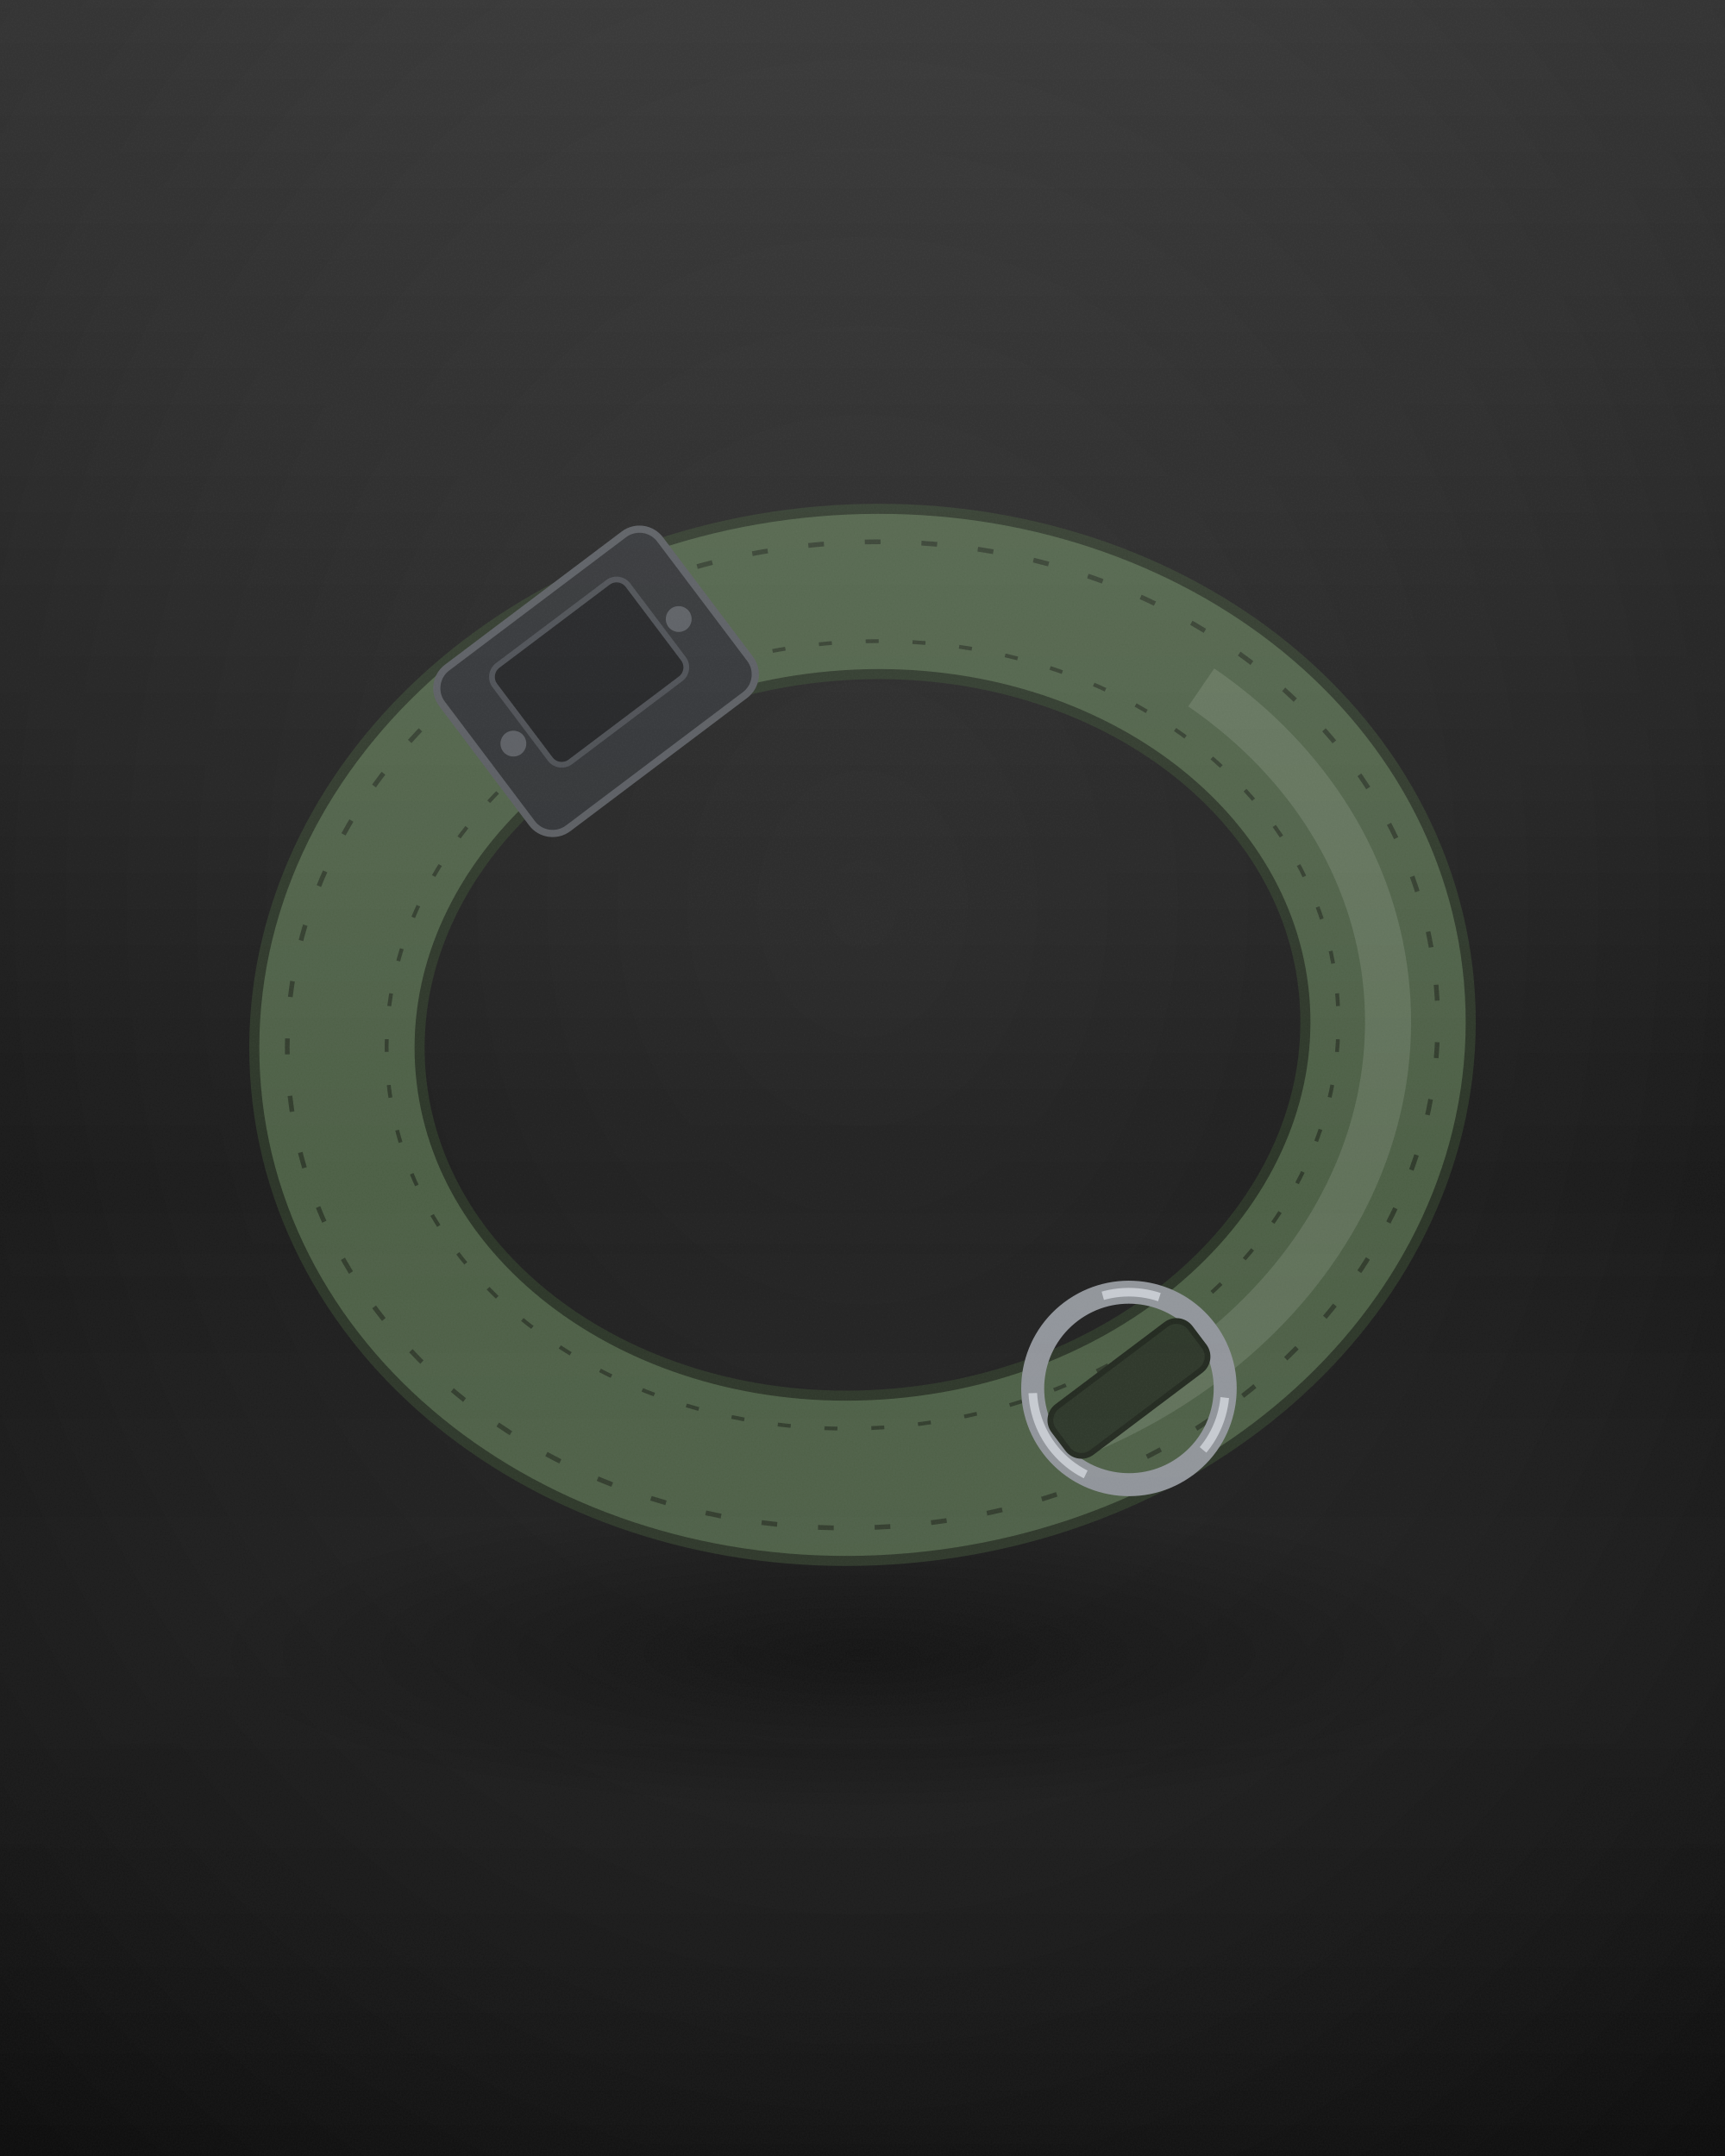
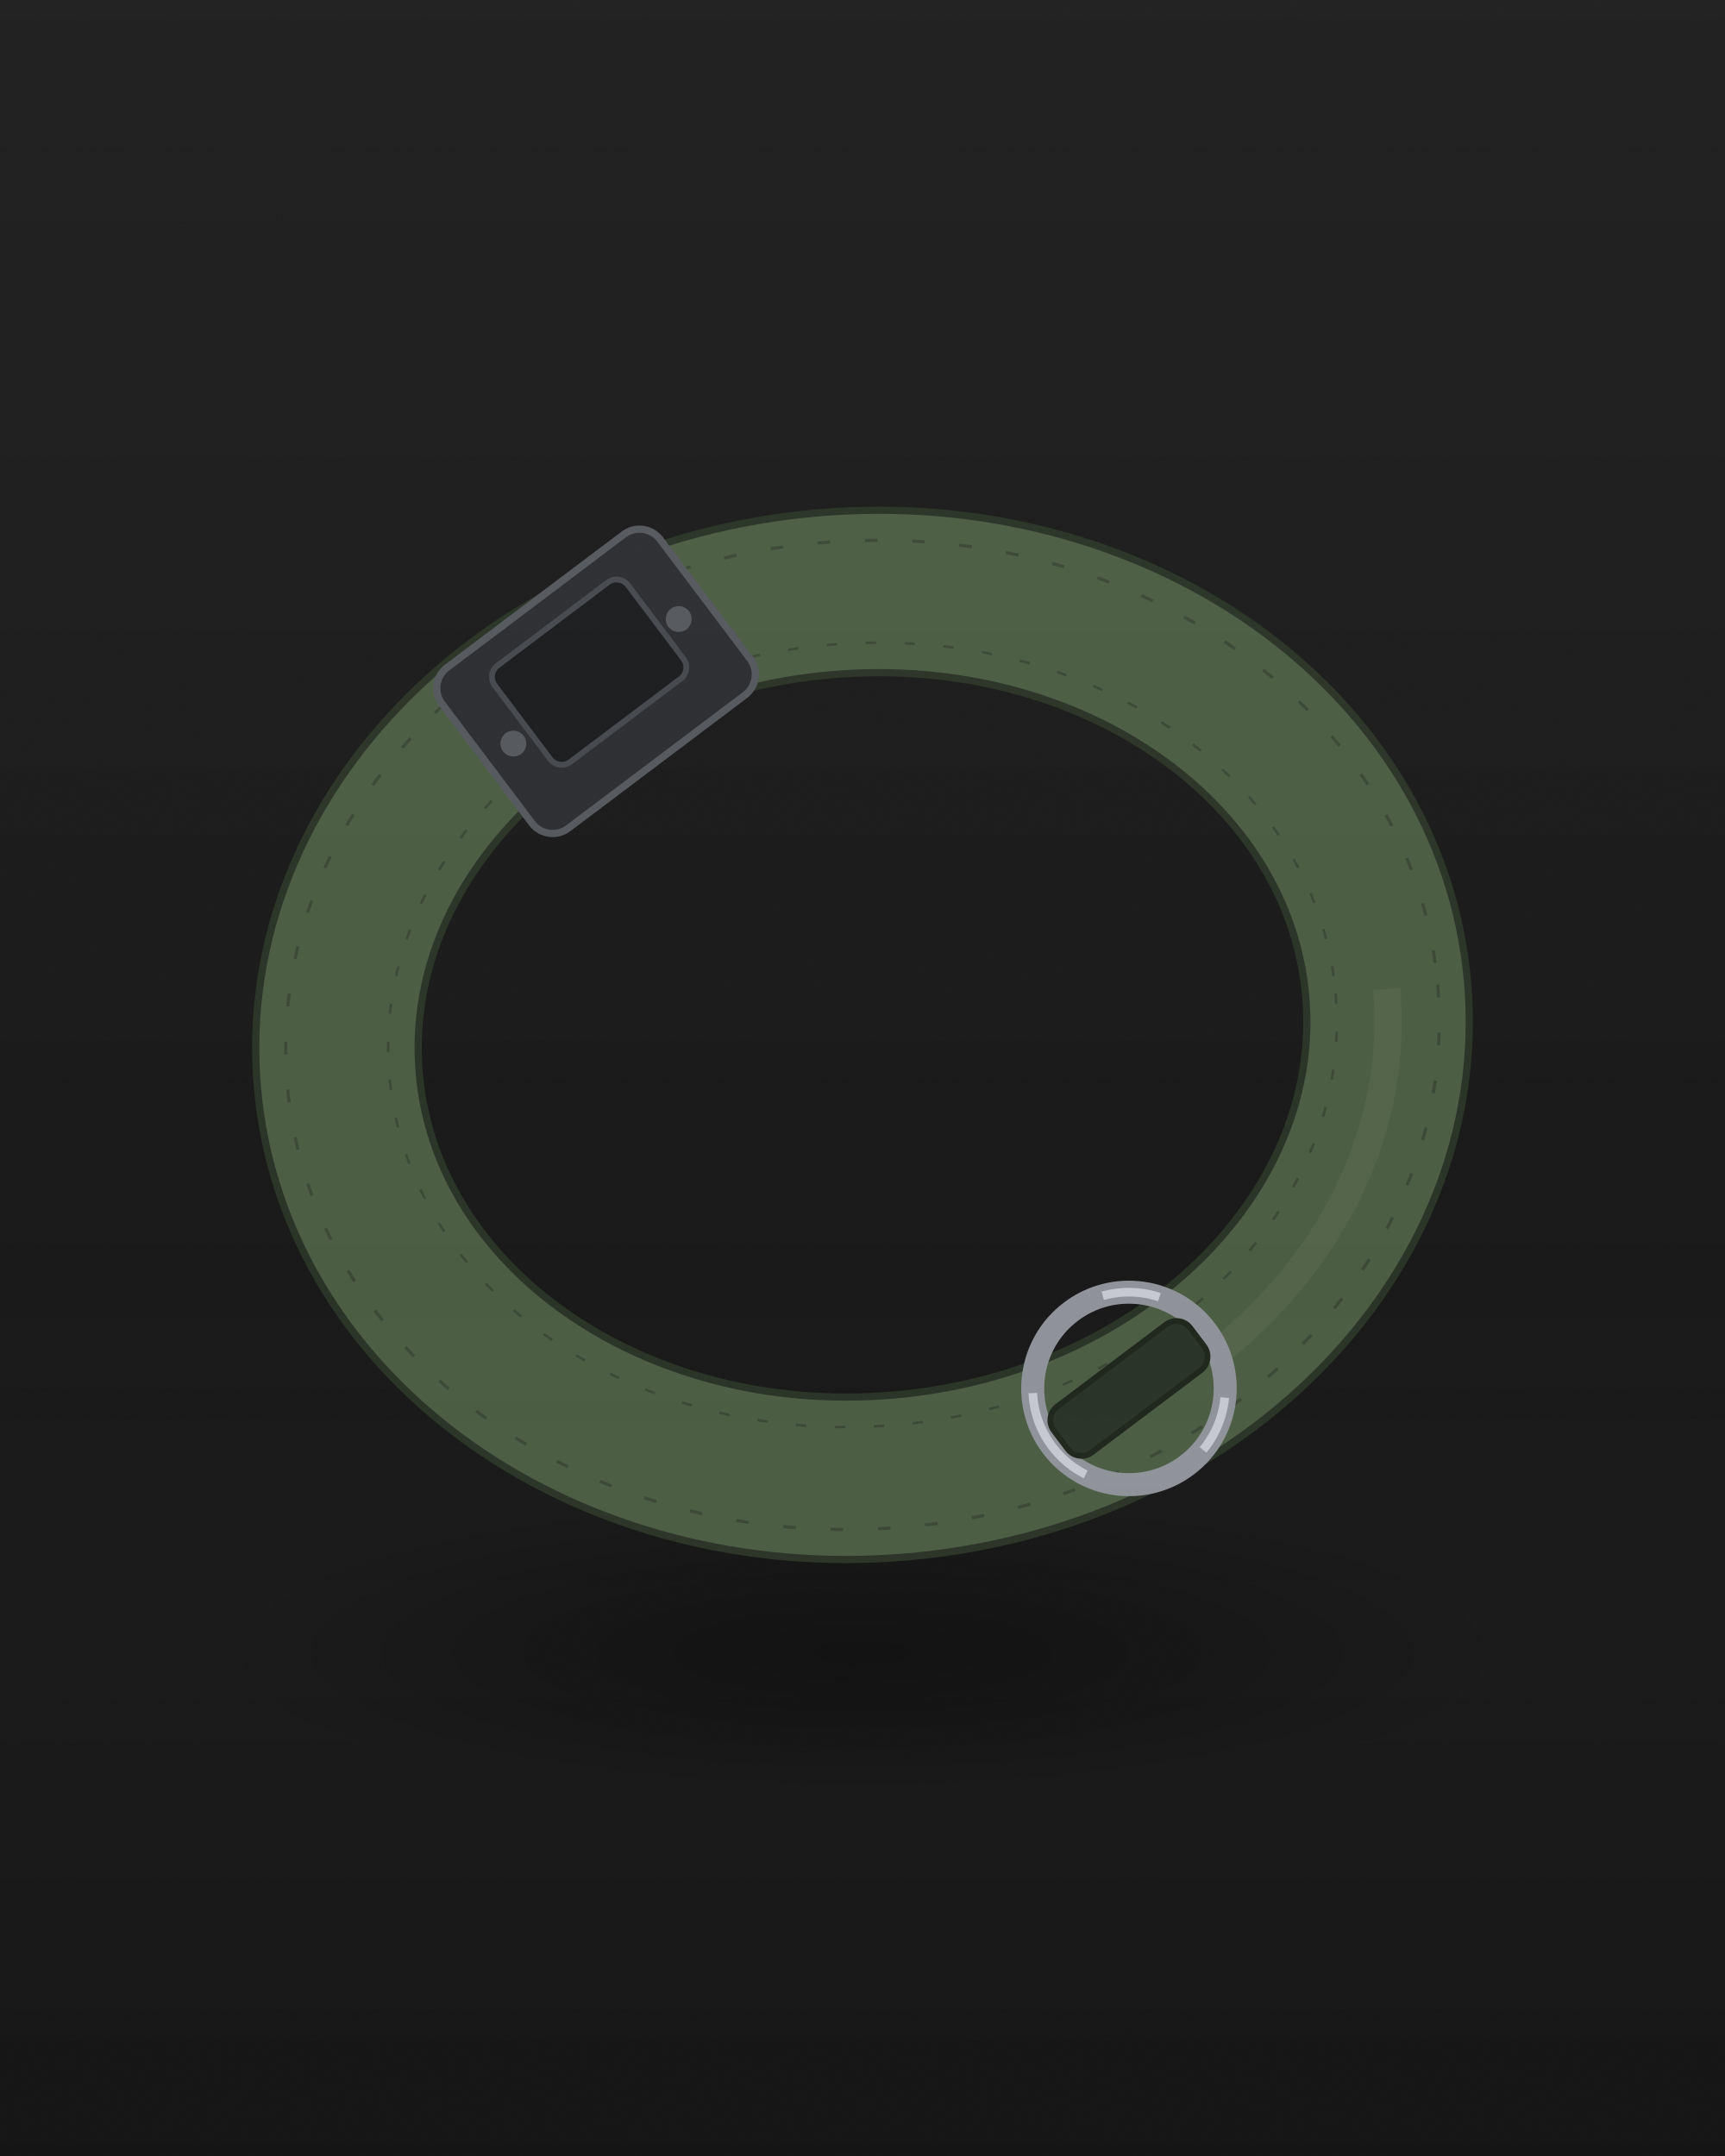
<svg xmlns="http://www.w3.org/2000/svg" width="1200" height="1500" viewBox="0 0 1200 1500">
  <defs>
-     <radialGradient id="bg-kodiak-duty-collar-1" cx="50%" cy="42%" r="75%">
-       <stop offset="0%" stop-color="#232323" />
-       <stop offset="60%" stop-color="#181818" />
-       <stop offset="100%" stop-color="#0e0e0e" />
-     </radialGradient>
+     <linearGradient id="bg-kodiak-duty-collar-1" x1="0" y1="0" x2="0" y2="1">
+       <stop offset="0%" stop-color="#1c1c1c" />
+       <stop offset="100%" stop-color="#151515" />
+     </linearGradient>
    <radialGradient id="floor-kodiak-duty-collar-1" cx="50%" cy="50%" r="50%">
-       <stop offset="0%" stop-color="#000000" stop-opacity="0.55" />
+       <stop offset="0%" stop-color="#000000" stop-opacity="0.4" />
      <stop offset="100%" stop-color="#000000" stop-opacity="0" />
    </radialGradient>
    <filter id="grain-kodiak-duty-collar-1">
-       <feTurbulence type="fractalNoise" baseFrequency="0.9" numOctaves="2" stitchTiles="stitch" />
-       <feColorMatrix type="matrix" values="0 0 0 0 1  0 0 0 0 1  0 0 0 0 1  0 0 0 0.03 0" />
+       <feTurbulence type="fractalNoise" baseFrequency="0.85" numOctaves="1" stitchTiles="stitch" />
+       <feColorMatrix type="matrix" values="0 0 0 0 1  0 0 0 0 1  0 0 0 0 1  0 0 0 0.012 0" />
    </filter>
    <linearGradient id="sheen-kodiak-duty-collar-1" x1="0" y1="0" x2="0" y2="1">
-       <stop offset="0%" stop-color="#ffffff" stop-opacity="0.28" />
-       <stop offset="55%" stop-color="#ffffff" stop-opacity="0.02" />
-       <stop offset="100%" stop-color="#000000" stop-opacity="0.25" />
+       <stop offset="0%" stop-color="#ffffff" stop-opacity="0.05" />
+       <stop offset="60%" stop-color="#ffffff" stop-opacity="0" />
+       <stop offset="100%" stop-color="#000000" stop-opacity="0.08" />
    </linearGradient>
  </defs>
  <rect width="1200" height="1500" fill="url(#bg-kodiak-duty-collar-1)" />
  <ellipse cx="600" cy="1150" rx="460" ry="110" fill="url(#floor-kodiak-duty-collar-1)" />
  <g transform="translate(600 720) scale(1) rotate(-5)">
-     <ellipse rx="366" ry="308" fill="none" stroke="#293325" stroke-width="122" />
+     <ellipse rx="366" ry="308" fill="none" stroke="#293325" stroke-width="118" />
    <ellipse rx="366" ry="308" fill="none" stroke="#4A5D43" stroke-width="108" />
-     <ellipse rx="366" ry="308" fill="none" stroke="#72816c" stroke-width="32" stroke-dasharray="549 1464" stroke-dashoffset="146" opacity="0.5" />
-     <ellipse rx="366" ry="308" fill="none" stroke="#293325" stroke-width="3" stroke-dasharray="10 26" opacity="0.85" transform="scale(0.9055738 0.8877922)" />
-     <ellipse rx="366" ry="308" fill="none" stroke="#293325" stroke-width="3" stroke-dasharray="10 26" opacity="0.85" transform="scale(1.094426 1.112208)" />
+     <ellipse rx="366" ry="308" fill="none" stroke="#72816c" stroke-width="19" stroke-dasharray="439 1830" stroke-dashoffset="146" opacity="0.18" />
+     <ellipse rx="366" ry="308" fill="none" stroke="#293325" stroke-width="2" stroke-dasharray="8 22" opacity="0.5" transform="scale(0.902623 0.8842857)" />
+     <ellipse rx="366" ry="308" fill="none" stroke="#293325" stroke-width="2" stroke-dasharray="8 22" opacity="0.5" transform="scale(1.097377 1.115714)" />
    <g transform="rotate(-32) translate(0 -308)">
      <rect x="-95" y="-70" width="190" height="140" rx="18" fill="#2b2d30" stroke="#54575c" stroke-width="5" />
      <rect x="-58" y="-50" width="116" height="84" rx="10" fill="#1a1b1d" stroke="#45484d" stroke-width="4" />
      <circle cx="72" cy="0" r="9" fill="#54575c" />
      <circle cx="-72" cy="0" r="9" fill="#54575c" />
    </g>
    <g transform="rotate(148) translate(0 -308)">
      <circle r="66.96" fill="none" stroke="#8f9399" stroke-width="16" />
      <circle r="66.96" fill="none" stroke="#c6cad0" stroke-width="6" stroke-dasharray="40 90" />
      <rect x="-59.4" y="-20" width="118.8" height="40" rx="12" fill="#293325" stroke="#1e251b" stroke-width="4" />
    </g>
  </g>
  <rect width="1200" height="1500" fill="url(#sheen-kodiak-duty-collar-1)" opacity="0.5" />
  <rect width="1200" height="1500" filter="url(#grain-kodiak-duty-collar-1)" />
</svg>
